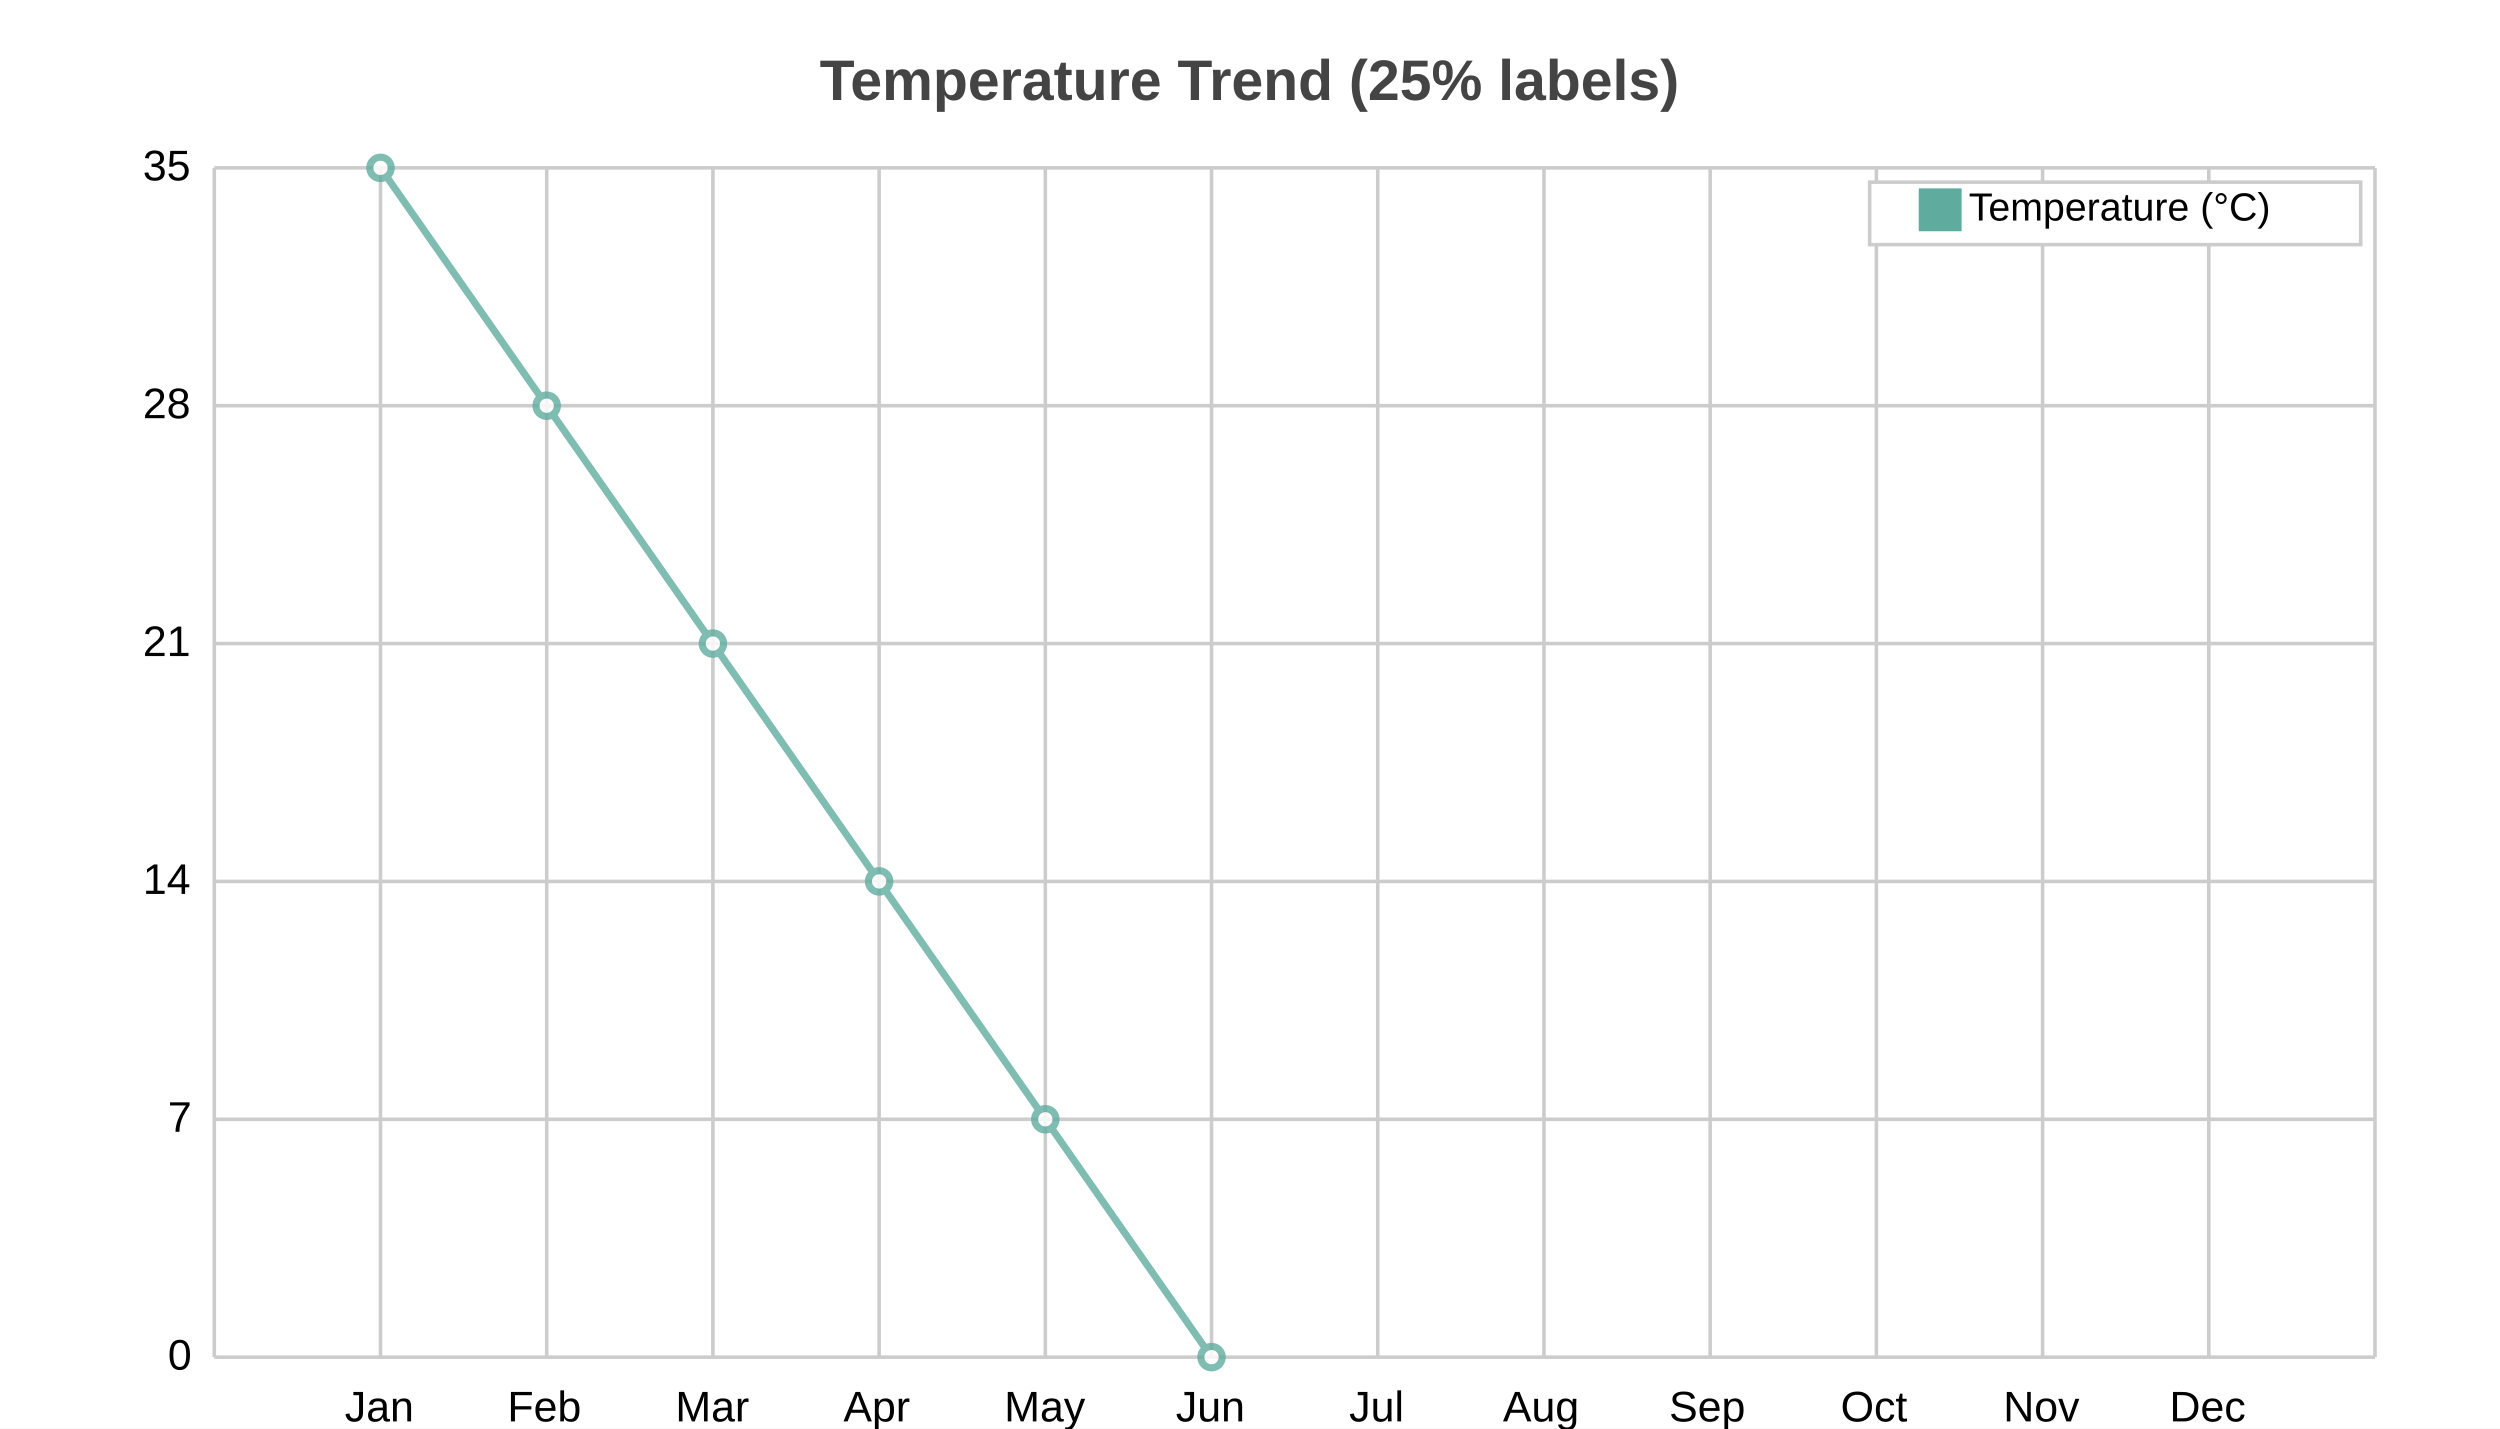
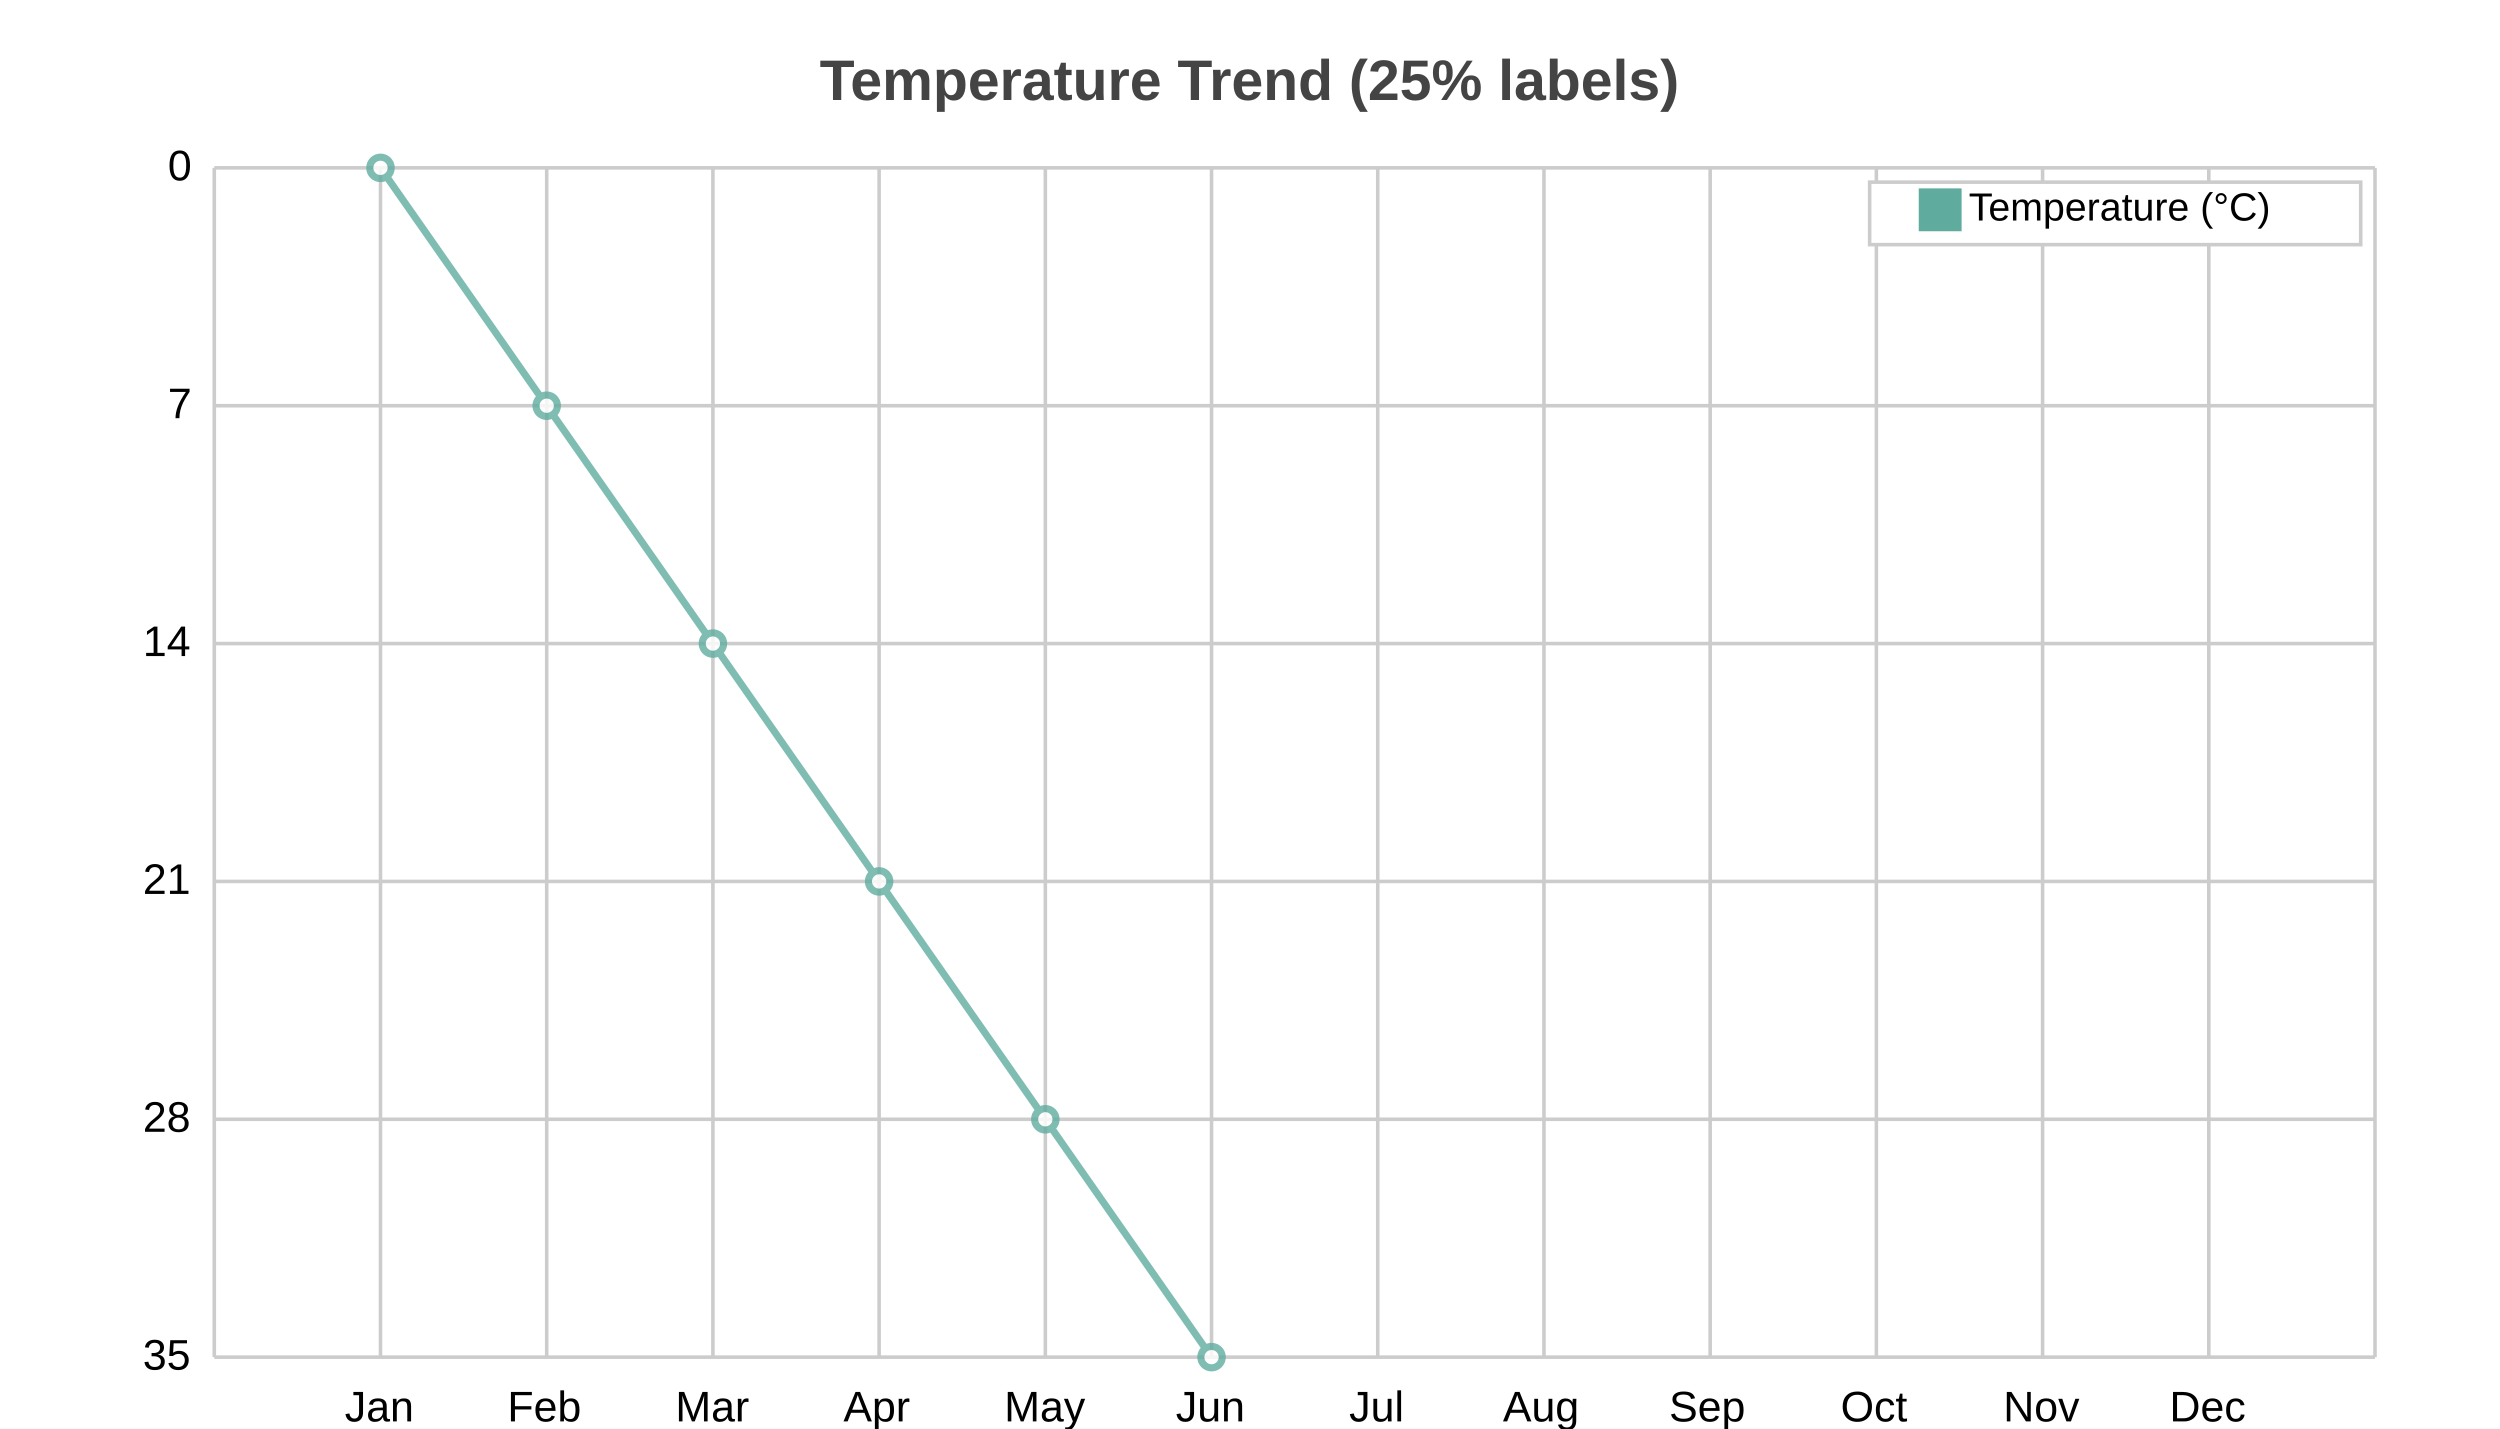
<svg xmlns="http://www.w3.org/2000/svg" width="700" height="400" viewBox="0 0 700 400">
  <path fill="white" d="M0 0 h700 v400 h-700 v-400Z" />
  <text transform="translate(-120.5, 18)" fill="#444444" font-family="Arial" font-weight="bold" font-size="16" x="350.0" y="10.0">Temperature Trend (25% labels)</text>
  <g>
    <path stroke="#CCCCCC" stroke-dasharray="None" d="M0 0.0 h605.0 M0 66.6 h605.0 M0 133.2 h605.0 M0 199.8 h605.0 M0 266.4 h605.0 M0 333.0 h605.0" transform="translate(60.0, 47.0)" />
    <g font-size="12" font-family="Arial" transform="translate(54.0, 47.0)">
-       <text x="0" y="0.0" transform="translate(-14, 3.5)">35</text>
-       <text x="0" y="66.6" transform="translate(-14, 3.5)">28</text>
-       <text x="0" y="133.2" transform="translate(-14, 3.5)">21</text>
-       <text x="0" y="199.8" transform="translate(-14, 3.5)">14</text>
-       <text x="0" y="266.4" transform="translate(-7, 3.5)">7</text>
-       <text x="0" y="333.0" transform="translate(-7, 3.5)">0</text>
+       <text x="0" y="0.0" transform="translate(-7, 3.5)">0</text>
+       <text x="0" y="66.6" transform="translate(-7, 3.5)">7</text>
+       <text x="0" y="133.2" transform="translate(-14, 3.5)">14</text>
+       <text x="0" y="199.8" transform="translate(-14, 3.5)">21</text>
+       <text x="0" y="266.4" transform="translate(-14, 3.5)">28</text>
+       <text x="0" y="333.0" transform="translate(-14, 3.5)">35</text>
    </g>
  </g>
  <g>
    <path stroke="#CCCCCC" stroke-dasharray="None" d="M0.0 0 v333.0 M46.538 0 v333.0 M93.077 0 v333.0 M139.615 0 v333.0 M186.154 0 v333.0 M232.692 0 v333.0 M279.231 0 v333.0 M325.769 0 v333.0 M372.308 0 v333.0 M418.846 0 v333.0 M465.385 0 v333.0 M511.923 0 v333.0 M558.462 0 v333.0 M605.0 0 v333.0" transform="translate(60.0, 47.0)" />
    <g font-size="12" font-family="Arial" transform="translate(60.0, 65.0)">
      <text x="0.0" y="333.0" transform="translate(-2.0, 0)"> </text>
      <text x="46.538" y="333.0" transform="translate(-10.0, 0)">Jan</text>
      <text x="93.077" y="333.0" transform="translate(-11.0, 0)">Feb</text>
      <text x="139.615" y="333.0" transform="translate(-10.5, 0)">Mar</text>
      <text x="186.154" y="333.0" transform="translate(-10.0, 0)">Apr</text>
      <text x="232.692" y="333.0" transform="translate(-11.5, 0)">May</text>
      <text x="279.231" y="333.0" transform="translate(-10.0, 0)">Jun</text>
      <text x="325.769" y="333.0" transform="translate(-8.0, 0)">Jul</text>
      <text x="372.308" y="333.0" transform="translate(-11.5, 0)">Aug</text>
      <text x="418.846" y="333.0" transform="translate(-11.5, 0)">Sep</text>
      <text x="465.385" y="333.0" transform="translate(-10.0, 0)">Oct</text>
      <text x="511.923" y="333.0" transform="translate(-11.0, 0)">Nov</text>
      <text x="558.462" y="333.0" transform="translate(-11.0, 0)">Dec</text>
      <text x="605.0" y="333.0" transform="translate(-2.0, 0)"> </text>
    </g>
  </g>
  <g opacity="0.8" transform="translate(-35.0, -20.0) rotate(180, 350.0, 200.0) scale(-1, 1) translate(-605.0, 0)">
    <g fill="white" stroke="#5fab9e" stroke-width="2">
      <path d="M46.538 333.0 L93.077 266.4 L139.615 199.8 L186.154 133.2 L232.692 66.6 L279.231 0.0" fill="none" />
      <circle cx="46.538" cy="333.0" r="3" />
      <circle cx="93.077" cy="266.4" r="3" />
      <circle cx="139.615" cy="199.8" r="3" />
      <circle cx="186.154" cy="133.2" r="3" />
      <circle cx="232.692" cy="66.6" r="3" />
      <circle cx="279.231" cy="0.0" r="3" />
    </g>
  </g>
  <g>
    <rect transform="translate(-13.75, -1.75)" x="537.25" y="52.75" width="137.5" height="17.5" fill="#ffffff" stroke="#CCCCCC" />
    <g transform="translate(0, 12)">
      <rect y="40.75" x="537.25" width="12" height="12" fill="#5fab9e" />
      <text y="49.75" x="551.25" font-size="11" font-family="Arial">Temperature (°C)</text>
    </g>
  </g>
</svg>
